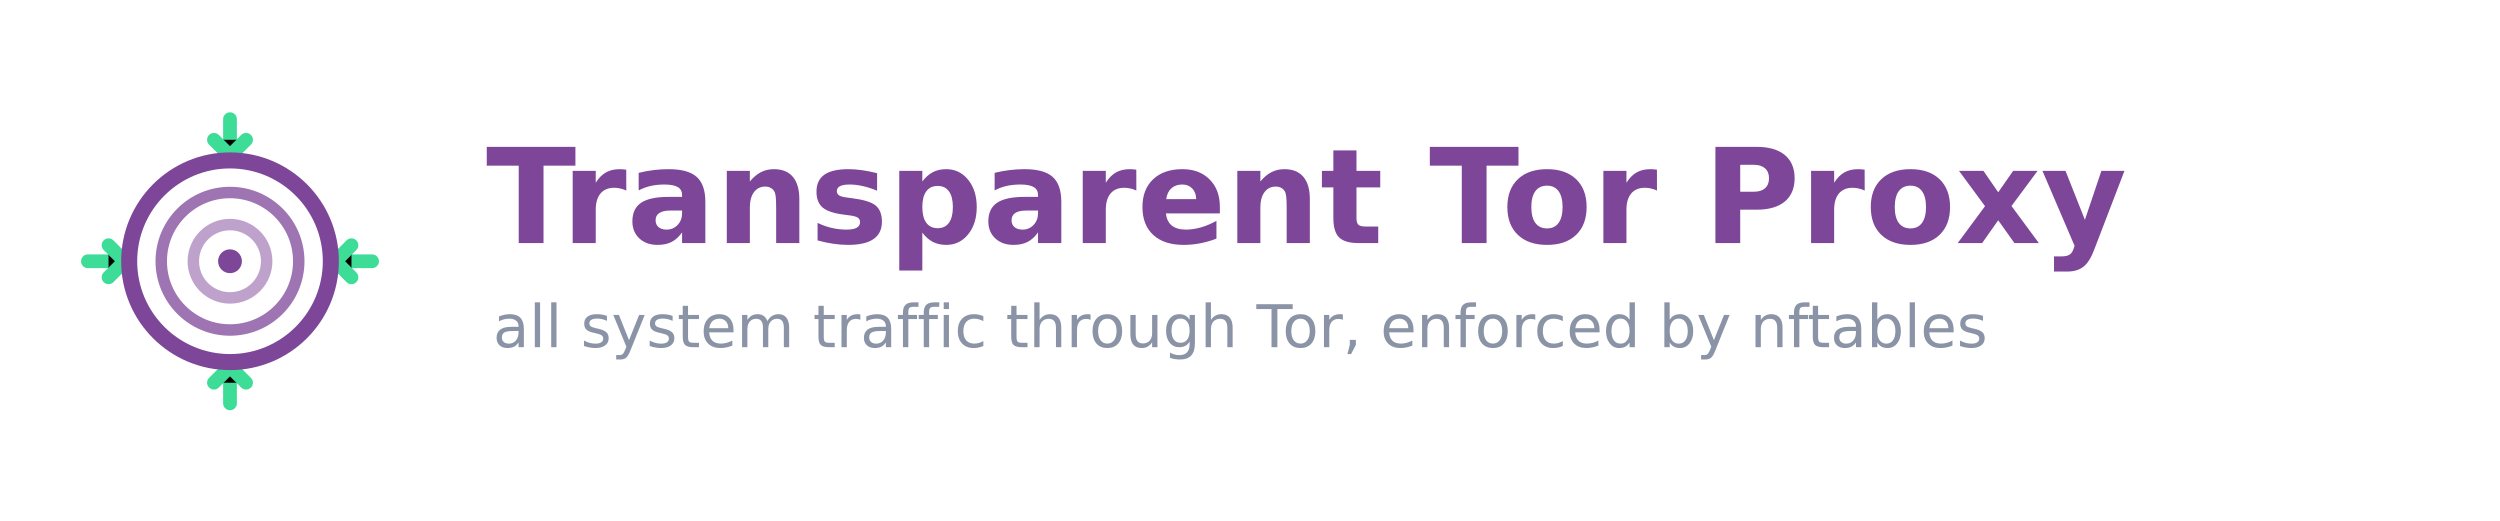
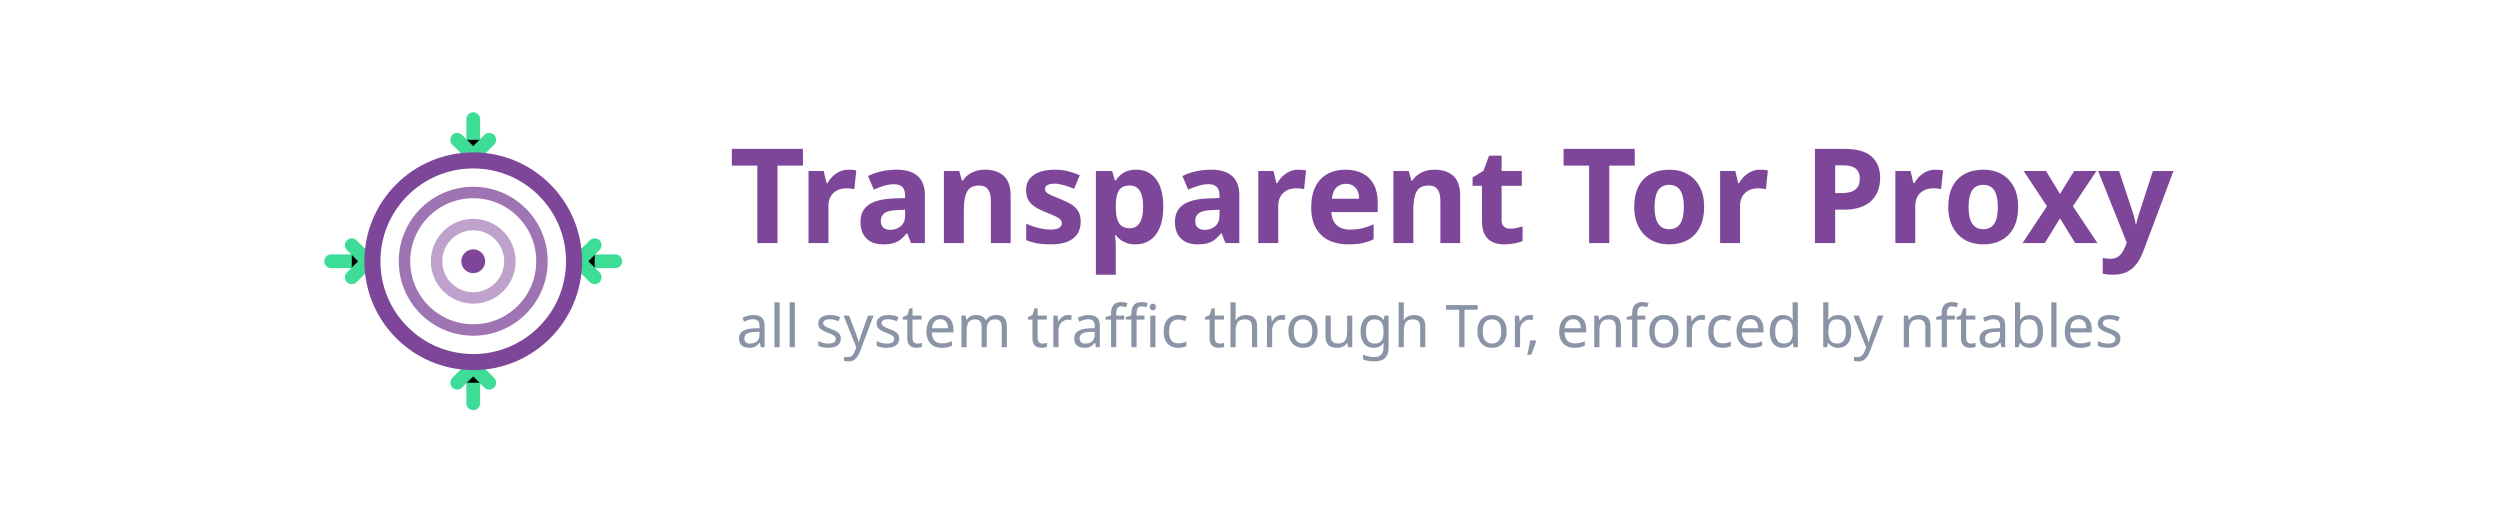
<svg xmlns="http://www.w3.org/2000/svg" viewBox="0 0 720 150" width="720" height="150" role="img" aria-label="TTP - Transparent Tor Proxy - all system traffic through Tor, enforced by nftables">
-   <g transform="translate(24,33) scale(1.32)">
-     <g stroke="#3DDC97" stroke-width="3" stroke-linecap="round" stroke-linejoin="round">
-       <path d="M32 1 V9" />
-       <path d="M28.5 5.5 L32 9 L35.5 5.5" />
-       <path d="M32 63 V55" />
-       <path d="M28.5 58.5 L32 55 L35.5 58.5" />
-       <path d="M1 32 H9" />
-       <path d="M5.5 28.5 L9 32 L5.5 35.5" />
-       <path d="M63 32 H55" />
-       <path d="M58.5 28.5 L55 32 L58.5 35.5" />
+   <g transform="translate(70.05,0)">
+     <g transform="translate(24,33) scale(1.32)">
+       <g stroke="#3DDC97" stroke-width="3" stroke-linecap="round" stroke-linejoin="round">
+         <path d="M32 1 V9" />
+         <path d="M28.5 5.5 L32 9 L35.5 5.5" />
+         <path d="M32 63 V55" />
+         <path d="M28.5 58.5 L32 55 L35.5 58.5" />
+         <path d="M1 32 H9" />
+         <path d="M5.5 28.5 L9 32 L5.5 35.5" />
+         <path d="M63 32 H55" />
+         <path d="M58.5 28.5 L55 32 L58.5 35.5" />
+       </g>
+       <circle cx="32" cy="32" r="22" fill="none" stroke="#7D4698" stroke-width="3.5" />
+       <circle cx="32" cy="32" r="15" fill="none" stroke="#7D4698" stroke-width="2.5" opacity="0.75" />
+       <circle cx="32" cy="32" r="8" fill="none" stroke="#7D4698" stroke-width="2.5" opacity="0.5" />
+       <circle cx="32" cy="32" r="2.6" fill="#7D4698" />
    </g>
-     <circle cx="32" cy="32" r="22" fill="none" stroke="#7D4698" stroke-width="3.5" />
-     <circle cx="32" cy="32" r="15" fill="none" stroke="#7D4698" stroke-width="2.5" opacity="0.75" />
-     <circle cx="32" cy="32" r="8" fill="none" stroke="#7D4698" stroke-width="2.5" opacity="0.5" />
-     <circle cx="32" cy="32" r="2.6" fill="#7D4698" />
-   </g>
-   <g font-family="'DejaVu Sans','Segoe UI',Helvetica,Arial,sans-serif">
-     <text x="140" y="70" font-size="38" font-weight="700" fill="#7D4698">Transparent Tor Proxy</text>
-     <text x="142" y="100" font-size="17" fill="#8A94A6">all system traffic through Tor, enforced by nftables</text>
+     <g>
+       <path fill="#7D4698" d="M153.87 70H148.06V47.69H140.72V42.87H161.2V47.69H153.87ZM174.28 48.87Q174.85 48.87 175.51 48.93Q176.18 48.99 176.56 49.1L175.99 54.46Q175.57 54.38 175 54.31Q174.43 54.23 173.63 54.23Q172.76 54.23 171.86 54.5Q170.97 54.76 170.21 55.37Q169.45 55.98 168.99 56.97Q168.54 57.95 168.54 59.47V70H162.8V49.25H167.17L168.01 52.75H168.27Q168.88 51.65 169.79 50.77Q170.7 49.9 171.84 49.38Q172.98 48.87 174.28 48.87ZM188.3 48.87Q192.21 48.87 194.26 50.72Q196.32 52.56 196.32 56.17V70H192.33L191.22 67.19H191.07Q190.2 68.29 189.27 69.01Q188.34 69.73 187.12 70.06Q185.9 70.38 184.16 70.38Q182.33 70.38 180.89 69.68Q179.44 68.97 178.61 67.53Q177.77 66.09 177.77 63.88Q177.77 60.61 180.13 58.98Q182.48 57.35 187.16 57.16L190.62 57.04V56.4Q190.62 54.53 189.78 53.79Q188.94 53.05 187.42 53.05Q186.02 53.05 184.54 53.51Q183.05 53.96 181.61 54.61L179.94 50.7Q181.57 49.86 183.68 49.37Q185.79 48.87 188.3 48.87ZM188.45 60.5Q185.75 60.58 184.69 61.37Q183.62 62.17 183.62 63.62Q183.62 64.95 184.37 65.57Q185.11 66.2 186.32 66.2Q188.15 66.2 189.38 65.14Q190.62 64.07 190.62 62.1V60.39ZM213.64 48.87Q217.06 48.87 219.04 50.66Q221.02 52.44 221.02 56.47V70H215.32V57.92Q215.32 55.67 214.5 54.55Q213.68 53.43 211.97 53.43Q209.39 53.43 208.46 55.2Q207.53 56.97 207.53 60.27V70H201.79V49.25H206.2L206.99 52.03H207.22Q207.91 51 208.88 50.3Q209.84 49.59 211.04 49.23Q212.24 48.87 213.64 48.87ZM241.19 63.88Q241.19 65.86 240.26 67.32Q239.33 68.78 237.43 69.58Q235.53 70.38 232.61 70.38Q230.4 70.38 228.73 70.09Q227.06 69.81 225.5 69.16V64.41Q227.17 65.21 229.11 65.67Q231.05 66.12 232.45 66.12Q234.2 66.12 234.98 65.63Q235.76 65.14 235.76 64.3Q235.76 63.73 235.38 63.27Q235 62.82 233.97 62.32Q232.95 61.83 231.09 61.11Q229.22 60.35 227.97 59.53Q226.72 58.71 226.09 57.57Q225.46 56.43 225.46 54.72Q225.46 51.87 227.72 50.37Q229.98 48.87 233.71 48.87Q235.72 48.87 237.45 49.29Q239.18 49.71 240.93 50.47L239.29 54.38Q237.85 53.74 236.33 53.32Q234.81 52.9 233.63 52.9Q232.34 52.9 231.62 53.3Q230.9 53.7 230.9 54.42Q230.9 54.95 231.29 55.37Q231.69 55.79 232.7 56.24Q233.71 56.7 235.53 57.42Q237.39 58.14 238.65 58.96Q239.9 59.78 240.55 60.94Q241.19 62.1 241.19 63.88ZM257.19 48.87Q260.8 48.87 262.89 51.59Q264.98 54.31 264.98 59.59Q264.98 63.08 263.98 65.52Q262.97 67.95 261.16 69.16Q259.36 70.38 257.04 70.38Q255.52 70.38 254.42 69.98Q253.32 69.58 252.57 68.99Q251.83 68.4 251.3 67.76H251.07Q251.15 68.44 251.23 69.33Q251.3 70.23 251.3 71.18V79.12H245.56V49.25H250.24L251.04 51.95H251.3Q251.87 51.08 252.65 50.39Q253.43 49.71 254.55 49.29Q255.67 48.87 257.19 48.87ZM255.29 53.43Q253.85 53.43 252.97 54.04Q252.1 54.65 251.72 55.86Q251.34 57.08 251.3 58.94V59.55Q251.3 61.53 251.66 62.91Q252.02 64.3 252.92 65.02Q253.81 65.74 255.33 65.74Q256.62 65.74 257.48 65.02Q258.33 64.3 258.75 62.91Q259.17 61.53 259.17 59.51Q259.17 56.43 258.2 54.93Q257.23 53.43 255.29 53.43ZM278.85 48.87Q282.77 48.87 284.82 50.72Q286.87 52.56 286.87 56.17V70H282.88L281.78 67.19H281.63Q280.75 68.29 279.82 69.01Q278.89 69.73 277.67 70.06Q276.46 70.38 274.71 70.38Q272.89 70.38 271.44 69.68Q270 68.97 269.16 67.53Q268.33 66.09 268.33 63.88Q268.33 60.61 270.68 58.98Q273.04 57.35 277.71 57.16L281.17 57.04V56.4Q281.17 54.53 280.33 53.79Q279.5 53.05 277.98 53.05Q276.57 53.05 275.09 53.51Q273.61 53.96 272.16 54.61L270.49 50.7Q272.13 49.86 274.24 49.37Q276.34 48.87 278.85 48.87ZM279 60.5Q276.31 60.58 275.24 61.37Q274.18 62.17 274.18 63.62Q274.18 64.95 274.92 65.57Q275.66 66.2 276.88 66.2Q278.7 66.2 279.93 65.14Q281.17 64.07 281.17 62.1V60.39ZM303.82 48.87Q304.39 48.87 305.05 48.93Q305.72 48.99 306.1 49.1L305.53 54.46Q305.11 54.38 304.54 54.31Q303.97 54.23 303.17 54.23Q302.3 54.23 301.4 54.5Q300.51 54.76 299.75 55.37Q298.99 55.98 298.54 56.97Q298.08 57.95 298.08 59.47V70H292.34V49.25H296.71L297.55 52.75H297.81Q298.42 51.65 299.33 50.77Q300.25 49.9 301.39 49.38Q302.53 48.87 303.82 48.87ZM317.42 48.87Q320.31 48.87 322.4 49.95Q324.49 51.04 325.61 53.15Q326.73 55.26 326.73 58.3V61.07H313.39Q313.47 63.43 314.84 64.78Q316.21 66.12 318.75 66.12Q320.69 66.12 322.29 65.74Q323.88 65.36 325.55 64.6V68.9Q324.03 69.66 322.34 70.02Q320.65 70.38 318.14 70.38Q315.07 70.38 312.69 69.24Q310.32 68.1 308.95 65.72Q307.58 63.35 307.58 59.78Q307.58 56.13 308.81 53.72Q310.05 51.3 312.27 50.09Q314.5 48.87 317.42 48.87ZM317.57 52.94Q315.86 52.94 314.8 54.02Q313.74 55.1 313.55 57.23H321.37Q321.37 55.98 320.96 55.03Q320.54 54.08 319.68 53.51Q318.83 52.94 317.57 52.94ZM343.11 48.87Q346.53 48.87 348.51 50.66Q350.48 52.44 350.48 56.47V70H344.78V57.92Q344.78 55.67 343.97 54.55Q343.15 53.43 341.44 53.43Q338.85 53.43 337.92 55.2Q336.99 56.97 336.99 60.27V70H331.25V49.25H335.66L336.46 52.03H336.69Q337.37 51 338.34 50.3Q339.31 49.59 340.51 49.23Q341.7 48.87 343.11 48.87ZM364.88 65.86Q365.83 65.86 366.71 65.67Q367.58 65.48 368.46 65.21V69.43Q367.54 69.81 366.19 70.09Q364.85 70.38 363.25 70.38Q361.39 70.38 359.93 69.77Q358.46 69.16 357.61 67.66Q356.75 66.16 356.75 63.5V53.51H354.05V51.11L357.17 49.21L358.8 44.84H362.41V49.25H368.23V53.51H362.41V63.5Q362.41 64.68 363.1 65.27Q363.78 65.86 364.88 65.86ZM393.42 70H387.61V47.69H380.27V42.87H400.76V47.69H393.42ZM420.74 59.59Q420.74 62.17 420.04 64.19Q419.34 66.2 418.03 67.57Q416.72 68.94 414.85 69.66Q412.99 70.38 410.64 70.38Q408.43 70.38 406.61 69.66Q404.78 68.94 403.45 67.57Q402.12 66.2 401.36 64.19Q400.6 62.17 400.6 59.59Q400.6 56.13 401.82 53.74Q403.04 51.34 405.32 50.11Q407.6 48.87 410.75 48.87Q413.68 48.87 415.92 50.11Q418.16 51.34 419.45 53.74Q420.74 56.13 420.74 59.59ZM406.46 59.59Q406.46 61.6 406.89 63.05Q407.33 64.49 408.26 65.25Q409.19 66.01 410.71 66.01Q412.19 66.01 413.12 65.25Q414.06 64.49 414.47 63.05Q414.89 61.6 414.89 59.59Q414.89 57.54 414.45 56.13Q414.02 54.72 413.11 53.98Q412.19 53.24 410.67 53.24Q408.47 53.24 407.46 54.88Q406.46 56.51 406.46 59.59ZM436.82 48.87Q437.39 48.87 438.05 48.93Q438.72 48.99 439.1 49.1L438.53 54.46Q438.11 54.38 437.54 54.31Q436.97 54.23 436.17 54.23Q435.3 54.23 434.4 54.5Q433.51 54.76 432.75 55.37Q431.99 55.98 431.54 56.97Q431.08 57.95 431.08 59.47V70H425.34V49.25H429.71L430.55 52.75H430.81Q431.42 51.65 432.33 50.77Q433.25 49.9 434.39 49.38Q435.53 48.87 436.82 48.87ZM461.18 42.87Q466.42 42.87 468.93 45.05Q471.44 47.24 471.44 51.23Q471.44 53.01 470.9 54.65Q470.37 56.28 469.14 57.59Q467.9 58.9 465.89 59.64Q463.87 60.39 460.95 60.39H458.48V70H452.66V42.87ZM460.99 47.62H458.48V55.6H460.42Q462.01 55.6 463.17 55.2Q464.33 54.8 464.96 53.87Q465.58 52.94 465.58 51.42Q465.58 49.59 464.46 48.61Q463.34 47.62 460.99 47.62ZM487.28 48.87Q487.85 48.87 488.52 48.93Q489.18 48.99 489.56 49.1L488.99 54.46Q488.57 54.38 488 54.31Q487.43 54.23 486.64 54.23Q485.76 54.23 484.87 54.5Q483.98 54.76 483.22 55.37Q482.46 55.98 482 56.97Q481.54 57.95 481.54 59.47V70H475.81V49.25H480.18L481.01 52.75H481.28Q481.89 51.65 482.8 50.77Q483.71 49.9 484.85 49.38Q485.99 48.87 487.28 48.87ZM511.18 59.59Q511.18 62.17 510.48 64.19Q509.78 66.2 508.47 67.57Q507.16 68.94 505.29 69.66Q503.43 70.38 501.08 70.38Q498.87 70.38 497.05 69.66Q495.22 68.94 493.89 67.57Q492.56 66.2 491.8 64.19Q491.04 62.17 491.04 59.59Q491.04 56.13 492.26 53.74Q493.48 51.34 495.76 50.11Q498.04 48.87 501.19 48.87Q504.12 48.87 506.36 50.11Q508.6 51.34 509.89 53.74Q511.18 56.13 511.18 59.59ZM496.9 59.59Q496.9 61.6 497.33 63.05Q497.77 64.49 498.7 65.25Q499.63 66.01 501.15 66.01Q502.63 66.01 503.56 65.25Q504.5 64.49 504.91 63.05Q505.33 61.6 505.33 59.59Q505.33 57.54 504.89 56.13Q504.46 54.72 503.55 53.98Q502.63 53.24 501.11 53.24Q498.91 53.24 497.9 54.88Q496.9 56.51 496.9 59.59ZM519.47 59.4 512.78 49.25H519.2L523.23 55.86L527.3 49.25H533.72L526.95 59.4L534.02 70H527.6L523.23 62.89L518.86 70H512.44ZM534.21 49.25H540.25L544.17 61.11Q544.36 61.68 544.53 62.27Q544.7 62.86 544.83 63.46Q544.97 64.07 545.04 64.64H545.19Q545.31 63.84 545.59 62.89Q545.88 61.94 546.14 61.11L549.98 49.25H555.91L547.4 71.9Q546.56 74.22 545.4 75.83Q544.24 77.45 542.57 78.28Q540.9 79.12 538.43 79.12Q537.48 79.12 536.76 79.03Q536.04 78.93 535.54 78.82V74.29Q535.96 74.37 536.55 74.45Q537.14 74.52 537.78 74.52Q538.96 74.52 539.76 74.05Q540.56 73.57 541.09 72.79Q541.62 72.01 542 71.03L542.46 69.85Z" />
+       <path fill="#8A94A6" d="M146.9 90.73Q148.56 90.73 149.36 91.47Q150.16 92.2 150.16 93.8V100H149.07L148.78 98.71H148.72Q148.32 99.2 147.91 99.53Q147.49 99.86 146.96 100.02Q146.42 100.17 145.66 100.17Q144.84 100.17 144.18 99.88Q143.53 99.59 143.16 98.99Q142.78 98.39 142.78 97.47Q142.78 96.11 143.85 95.37Q144.92 94.63 147.15 94.56L148.7 94.51V93.97Q148.7 92.83 148.2 92.38Q147.71 91.94 146.81 91.94Q146.1 91.94 145.45 92.15Q144.81 92.37 144.24 92.64L143.78 91.52Q144.38 91.19 145.2 90.96Q146.01 90.73 146.9 90.73ZM147.34 95.6Q145.64 95.67 144.98 96.14Q144.33 96.62 144.33 97.48Q144.33 98.25 144.8 98.61Q145.26 98.96 146 98.96Q147.15 98.96 147.92 98.33Q148.68 97.69 148.68 96.36V95.55ZM154.48 100H152.98V87.08H154.48ZM158.86 100H157.37V87.08H158.86ZM172.11 97.48Q172.11 98.37 171.67 98.96Q171.22 99.56 170.41 99.86Q169.59 100.17 168.47 100.17Q167.52 100.17 166.83 100.02Q166.14 99.86 165.61 99.59V98.23Q166.16 98.5 166.93 98.73Q167.7 98.96 168.5 98.96Q169.64 98.96 170.15 98.6Q170.66 98.23 170.66 97.62Q170.66 97.28 170.48 97.01Q170.29 96.74 169.8 96.46Q169.32 96.19 168.42 95.85Q167.53 95.51 166.91 95.17Q166.28 94.83 165.94 94.36Q165.6 93.88 165.6 93.13Q165.6 91.98 166.54 91.35Q167.48 90.72 169.01 90.72Q169.85 90.72 170.57 90.88Q171.29 91.04 171.92 91.33L171.41 92.52Q170.83 92.28 170.2 92.11Q169.57 91.94 168.91 91.94Q167.99 91.94 167.51 92.24Q167.02 92.54 167.02 93.05Q167.02 93.42 167.25 93.68Q167.47 93.95 167.98 94.19Q168.5 94.44 169.37 94.78Q170.24 95.1 170.85 95.44Q171.46 95.78 171.78 96.27Q172.11 96.75 172.11 97.48ZM172.89 90.89H174.49L176.46 96.07Q176.63 96.53 176.77 96.96Q176.92 97.38 177.04 97.78Q177.16 98.18 177.22 98.56H177.29Q177.39 98.13 177.62 97.44Q177.84 96.75 178.07 96.06L179.93 90.89H181.54L177.62 101.26Q177.29 102.11 176.86 102.75Q176.43 103.38 175.8 103.73Q175.18 104.08 174.3 104.08Q173.89 104.08 173.59 104.04Q173.28 104 173.06 103.94V102.75Q173.25 102.79 173.51 102.82Q173.77 102.86 174.06 102.86Q174.59 102.86 174.97 102.66Q175.35 102.47 175.63 102.1Q175.9 101.73 176.09 101.24L176.56 100.03ZM188.92 97.48Q188.92 98.37 188.48 98.96Q188.04 99.56 187.22 99.86Q186.4 100.17 185.28 100.17Q184.33 100.17 183.64 100.02Q182.95 99.86 182.43 99.59V98.23Q182.97 98.5 183.74 98.73Q184.52 98.96 185.32 98.96Q186.46 98.96 186.97 98.6Q187.47 98.23 187.47 97.62Q187.47 97.28 187.29 97.01Q187.1 96.74 186.62 96.46Q186.13 96.19 185.23 95.85Q184.35 95.51 183.72 95.17Q183.09 94.83 182.75 94.36Q182.41 93.88 182.41 93.13Q182.41 91.98 183.35 91.35Q184.3 90.72 185.83 90.72Q186.66 90.72 187.38 90.88Q188.1 91.04 188.73 91.33L188.22 92.52Q187.65 92.28 187.02 92.11Q186.39 91.94 185.72 91.94Q184.81 91.94 184.32 92.24Q183.84 92.54 183.84 93.05Q183.84 93.42 184.06 93.68Q184.28 93.95 184.8 94.19Q185.32 94.44 186.18 94.78Q187.05 95.1 187.66 95.44Q188.27 95.78 188.6 96.27Q188.92 96.75 188.92 97.48ZM194.17 98.95Q194.51 98.95 194.87 98.89Q195.23 98.83 195.45 98.76V99.9Q195.21 100.02 194.77 100.09Q194.33 100.17 193.92 100.17Q193.2 100.17 192.6 99.92Q192 99.68 191.62 99.06Q191.25 98.45 191.25 97.35V92.04H189.96V91.33L191.27 90.73L191.86 88.8H192.75V90.89H195.38V92.04H192.75V97.31Q192.75 98.15 193.14 98.55Q193.54 98.95 194.17 98.95ZM200.79 90.72Q201.96 90.72 202.8 91.23Q203.64 91.74 204.09 92.66Q204.54 93.59 204.54 94.83V95.73H198.3Q198.34 97.28 199.09 98.09Q199.85 98.89 201.21 98.89Q202.08 98.89 202.75 98.73Q203.42 98.57 204.13 98.27V99.58Q203.44 99.88 202.76 100.03Q202.08 100.17 201.14 100.17Q199.85 100.17 198.86 99.64Q197.86 99.12 197.31 98.07Q196.76 97.03 196.76 95.51Q196.76 94.02 197.26 92.94Q197.76 91.87 198.67 91.3Q199.58 90.72 200.79 90.72ZM200.77 91.94Q199.7 91.94 199.08 92.63Q198.46 93.32 198.34 94.54H202.98Q202.98 93.76 202.74 93.18Q202.5 92.61 202.02 92.27Q201.53 91.94 200.77 91.94ZM216.85 90.72Q218.4 90.72 219.16 91.51Q219.93 92.3 219.93 94.07V100H218.45V94.14Q218.45 93.06 218 92.52Q217.55 91.98 216.6 91.98Q215.27 91.98 214.7 92.74Q214.13 93.51 214.13 94.97V100H212.65V94.14Q212.65 93.42 212.45 92.94Q212.24 92.45 211.84 92.21Q211.43 91.98 210.78 91.98Q209.86 91.98 209.34 92.36Q208.81 92.74 208.58 93.47Q208.35 94.2 208.35 95.27V100H206.85V90.89H208.06L208.28 92.13H208.37Q208.66 91.65 209.07 91.34Q209.49 91.02 210 90.87Q210.51 90.72 211.05 90.72Q212.11 90.72 212.81 91.09Q213.52 91.47 213.84 92.25H213.93Q214.39 91.47 215.18 91.09Q215.97 90.72 216.85 90.72ZM230.21 98.95Q230.55 98.95 230.91 98.89Q231.27 98.83 231.49 98.76V99.9Q231.25 100.02 230.81 100.09Q230.37 100.17 229.96 100.17Q229.24 100.17 228.64 99.92Q228.04 99.68 227.66 99.06Q227.29 98.45 227.29 97.35V92.04H226V91.33L227.31 90.73L227.9 88.8H228.79V90.89H231.42V92.04H228.79V97.31Q228.79 98.15 229.18 98.55Q229.58 98.95 230.21 98.95ZM237.56 90.72Q237.81 90.72 238.11 90.74Q238.41 90.77 238.63 90.82L238.44 92.2Q238.22 92.15 237.96 92.11Q237.69 92.08 237.46 92.08Q236.93 92.08 236.45 92.3Q235.98 92.52 235.6 92.92Q235.23 93.32 235.02 93.88Q234.8 94.44 234.8 95.14V100H233.31V90.89H234.53L234.7 92.55H234.77Q235.06 92.04 235.47 91.63Q235.87 91.21 236.4 90.96Q236.93 90.72 237.56 90.72ZM243.44 90.73Q245.11 90.73 245.9 91.47Q246.7 92.2 246.7 93.8V100H245.62L245.33 98.71H245.26Q244.87 99.2 244.45 99.53Q244.03 99.86 243.5 100.02Q242.96 100.17 242.2 100.17Q241.38 100.17 240.73 99.88Q240.07 99.59 239.7 98.99Q239.33 98.39 239.33 97.47Q239.33 96.11 240.4 95.37Q241.47 94.63 243.69 94.56L245.24 94.51V93.97Q245.24 92.83 244.75 92.38Q244.25 91.94 243.35 91.94Q242.64 91.94 241.99 92.15Q241.35 92.37 240.79 92.64L240.33 91.52Q240.92 91.19 241.74 90.96Q242.56 90.73 243.44 90.73ZM243.88 95.6Q242.18 95.67 241.53 96.14Q240.87 96.62 240.87 97.48Q240.87 98.25 241.34 98.61Q241.81 98.96 242.54 98.96Q243.69 98.96 244.46 98.33Q245.22 97.69 245.22 96.36V95.55ZM253.72 92.04H251.43V100H249.93V92.04H248.34V91.35L249.93 90.84V90.31Q249.93 89.14 250.28 88.41Q250.63 87.67 251.29 87.34Q251.96 87 252.89 87Q253.44 87 253.89 87.09Q254.34 87.18 254.66 87.3L254.27 88.47Q254 88.39 253.64 88.3Q253.28 88.22 252.91 88.22Q252.16 88.22 251.79 88.72Q251.43 89.22 251.43 90.29V90.89H253.72ZM259.57 92.04H257.28V100H255.78V92.04H254.18V91.35L255.78 90.84V90.31Q255.78 89.14 256.13 88.41Q256.48 87.67 257.14 87.34Q257.8 87 258.74 87Q259.28 87 259.73 87.09Q260.18 87.18 260.51 87.3L260.12 88.47Q259.84 88.39 259.49 88.3Q259.13 88.22 258.76 88.22Q258.01 88.22 257.64 88.72Q257.28 89.22 257.28 90.29V90.89H259.57ZM262.72 90.89V100H261.22V90.89ZM261.99 87.47Q262.33 87.47 262.59 87.7Q262.85 87.93 262.85 88.42Q262.85 88.9 262.59 89.14Q262.33 89.38 261.99 89.38Q261.61 89.38 261.36 89.14Q261.1 88.9 261.1 88.42Q261.1 87.93 261.36 87.7Q261.61 87.47 261.99 87.47ZM269.26 100.17Q268.06 100.17 267.11 99.68Q266.17 99.18 265.63 98.15Q265.1 97.11 265.1 95.5Q265.1 93.81 265.66 92.76Q266.22 91.7 267.18 91.21Q268.14 90.72 269.36 90.72Q270.06 90.72 270.71 90.86Q271.35 91.01 271.76 91.21L271.3 92.45Q270.89 92.3 270.35 92.16Q269.81 92.03 269.33 92.03Q268.41 92.03 267.82 92.42Q267.22 92.81 266.93 93.57Q266.64 94.34 266.64 95.48Q266.64 96.57 266.93 97.33Q267.22 98.1 267.8 98.49Q268.38 98.88 269.25 98.88Q269.99 98.88 270.56 98.72Q271.13 98.57 271.61 98.35V99.68Q271.15 99.92 270.6 100.04Q270.04 100.17 269.26 100.17ZM281.23 98.95Q281.57 98.95 281.93 98.89Q282.28 98.83 282.5 98.76V99.9Q282.27 100.02 281.83 100.09Q281.38 100.17 280.98 100.17Q280.26 100.17 279.66 99.92Q279.05 99.68 278.68 99.06Q278.31 98.45 278.31 97.35V92.04H277.01V91.33L278.32 90.73L278.92 88.8H279.8V90.89H282.44V92.04H279.8V97.31Q279.8 98.15 280.2 98.55Q280.6 98.95 281.23 98.95ZM285.82 90.87Q285.82 91.19 285.79 91.53Q285.77 91.87 285.74 92.15H285.84Q286.13 91.67 286.57 91.36Q287.01 91.06 287.55 90.9Q288.1 90.73 288.68 90.73Q289.78 90.73 290.52 91.08Q291.26 91.43 291.63 92.16Q292.01 92.89 292.01 94.07V100H290.53V94.17Q290.53 93.06 290.04 92.52Q289.54 91.98 288.49 91.98Q287.47 91.98 286.89 92.36Q286.31 92.74 286.07 93.48Q285.82 94.22 285.82 95.29V100H284.32V87.08H285.82ZM299.08 90.72Q299.33 90.72 299.63 90.74Q299.93 90.77 300.15 90.82L299.96 92.2Q299.74 92.15 299.48 92.11Q299.22 92.08 298.98 92.08Q298.45 92.08 297.97 92.3Q297.5 92.52 297.12 92.92Q296.75 93.32 296.54 93.88Q296.33 94.44 296.33 95.14V100H294.83V90.89H296.05L296.22 92.55H296.29Q296.58 92.04 296.99 91.63Q297.4 91.21 297.92 90.96Q298.45 90.72 299.08 90.72ZM309.43 95.43Q309.43 96.57 309.14 97.44Q308.84 98.32 308.29 98.93Q307.73 99.54 306.94 99.86Q306.15 100.17 305.18 100.17Q304.28 100.17 303.52 99.86Q302.75 99.54 302.19 98.93Q301.63 98.32 301.32 97.44Q301 96.57 301 95.43Q301 93.91 301.51 92.87Q302.02 91.82 302.97 91.27Q303.93 90.72 305.23 90.72Q306.48 90.72 307.42 91.27Q308.36 91.82 308.9 92.87Q309.43 93.91 309.43 95.43ZM302.55 95.43Q302.55 96.5 302.83 97.29Q303.11 98.08 303.7 98.5Q304.3 98.93 305.22 98.93Q306.14 98.93 306.73 98.5Q307.33 98.08 307.61 97.29Q307.89 96.5 307.89 95.43Q307.89 94.34 307.6 93.57Q307.31 92.81 306.72 92.39Q306.14 91.98 305.2 91.98Q303.81 91.98 303.18 92.89Q302.55 93.81 302.55 95.43ZM319.41 90.89V100H318.19L317.97 98.79H317.9Q317.61 99.27 317.15 99.58Q316.69 99.88 316.15 100.03Q315.6 100.17 315.01 100.17Q313.92 100.17 313.18 99.82Q312.44 99.47 312.07 98.74Q311.69 98.01 311.69 96.86V90.89H313.21V96.75Q313.21 97.84 313.7 98.38Q314.19 98.93 315.23 98.93Q316.25 98.93 316.84 98.55Q317.42 98.16 317.67 97.42Q317.92 96.69 317.92 95.63V90.89ZM325.53 90.72Q326.43 90.72 327.16 91.06Q327.88 91.4 328.39 92.09H328.47L328.68 90.89H329.87V100.15Q329.87 101.44 329.42 102.32Q328.98 103.2 328.08 103.64Q327.18 104.08 325.79 104.08Q324.8 104.08 323.98 103.94Q323.15 103.79 322.51 103.5V102.12Q323.15 102.47 324.02 102.65Q324.89 102.84 325.87 102.84Q327.04 102.84 327.72 102.15Q328.39 101.46 328.39 100.27V99.92Q328.39 99.71 328.4 99.33Q328.42 98.95 328.44 98.79H328.37Q327.89 99.49 327.19 99.83Q326.48 100.17 325.55 100.17Q323.78 100.17 322.79 98.93Q321.79 97.69 321.79 95.46Q321.79 93.28 322.79 92Q323.78 90.72 325.53 90.72ZM325.74 91.98Q324.97 91.98 324.44 92.38Q323.9 92.79 323.62 93.57Q323.34 94.36 323.34 95.48Q323.34 97.16 323.96 98.05Q324.58 98.95 325.77 98.95Q326.47 98.95 326.96 98.77Q327.45 98.59 327.78 98.21Q328.1 97.82 328.25 97.23Q328.4 96.63 328.4 95.82V95.46Q328.4 94.22 328.12 93.45Q327.84 92.69 327.25 92.33Q326.65 91.98 325.74 91.98ZM334.25 90.87Q334.25 91.19 334.23 91.53Q334.2 91.87 334.17 92.15H334.27Q334.56 91.67 335 91.36Q335.44 91.06 335.99 90.9Q336.53 90.73 337.11 90.73Q338.21 90.73 338.95 91.08Q339.69 91.43 340.07 92.16Q340.44 92.89 340.44 94.07V100H338.96V94.17Q338.96 93.06 338.47 92.52Q337.98 91.98 336.92 91.98Q335.9 91.98 335.32 92.36Q334.75 92.74 334.5 93.48Q334.25 94.22 334.25 95.29V100H332.76V87.08H334.25ZM351.73 100H350.2V89.2H346.41V87.86H355.5V89.2H351.73ZM363.87 95.43Q363.87 96.57 363.57 97.44Q363.27 98.32 362.72 98.93Q362.17 99.54 361.38 99.86Q360.59 100.17 359.62 100.17Q358.72 100.17 357.95 99.86Q357.19 99.54 356.62 98.93Q356.06 98.32 355.75 97.44Q355.44 96.57 355.44 95.43Q355.44 93.91 355.94 92.87Q356.45 91.82 357.41 91.27Q358.36 90.72 359.67 90.72Q360.91 90.72 361.85 91.27Q362.8 91.82 363.33 92.87Q363.87 93.91 363.87 95.43ZM356.98 95.43Q356.98 96.5 357.26 97.29Q357.54 98.08 358.14 98.5Q358.73 98.93 359.65 98.93Q360.57 98.93 361.16 98.5Q361.76 98.08 362.04 97.29Q362.32 96.5 362.32 95.43Q362.32 94.34 362.03 93.57Q361.74 92.81 361.16 92.39Q360.57 91.98 359.63 91.98Q358.24 91.98 357.61 92.89Q356.98 93.81 356.98 95.43ZM370.48 90.72Q370.74 90.72 371.03 90.74Q371.33 90.77 371.55 90.82L371.36 92.2Q371.14 92.15 370.88 92.11Q370.62 92.08 370.38 92.08Q369.85 92.08 369.38 92.3Q368.9 92.52 368.52 92.92Q368.15 93.32 367.94 93.88Q367.73 94.44 367.73 95.14V100H366.23V90.89H367.45L367.62 92.55H367.69Q367.98 92.04 368.39 91.63Q368.8 91.21 369.32 90.96Q369.85 90.72 370.48 90.72ZM372.35 98.22Q372.2 98.81 371.96 99.51Q371.72 100.2 371.44 100.89Q371.16 101.58 370.89 102.19H369.78Q369.95 101.55 370.11 100.81Q370.28 100.07 370.41 99.35Q370.55 98.62 370.63 98.03H372.23ZM383.03 90.72Q384.2 90.72 385.04 91.23Q385.88 91.74 386.33 92.66Q386.78 93.59 386.78 94.83V95.73H380.54Q380.58 97.28 381.33 98.09Q382.09 98.89 383.45 98.89Q384.32 98.89 384.99 98.73Q385.66 98.57 386.38 98.27V99.58Q385.68 99.88 385 100.03Q384.32 100.17 383.38 100.17Q382.09 100.17 381.1 99.64Q380.1 99.12 379.55 98.07Q379 97.03 379 95.51Q379 94.02 379.5 92.94Q380 91.87 380.91 91.3Q381.82 90.72 383.03 90.72ZM383.01 91.94Q381.94 91.94 381.32 92.63Q380.7 93.32 380.58 94.54H385.22Q385.22 93.76 384.98 93.18Q384.74 92.61 384.26 92.27Q383.77 91.94 383.01 91.94ZM393.48 90.72Q395.11 90.72 395.95 91.51Q396.78 92.3 396.78 94.07V100H395.3V94.17Q395.3 93.06 394.81 92.52Q394.31 91.98 393.26 91.98Q391.75 91.98 391.17 92.83Q390.59 93.68 390.59 95.27V100H389.09V90.89H390.3L390.52 92.13H390.61Q390.91 91.65 391.36 91.34Q391.81 91.02 392.36 90.87Q392.9 90.72 393.48 90.72ZM403.8 92.04H401.5V100H400.01V92.04H398.41V91.35L400.01 90.84V90.31Q400.01 89.14 400.36 88.41Q400.71 87.67 401.37 87.34Q402.03 87 402.97 87Q403.51 87 403.96 87.09Q404.41 87.18 404.74 87.3L404.34 88.47Q404.07 88.39 403.72 88.3Q403.36 88.22 402.98 88.22Q402.24 88.22 401.87 88.72Q401.5 89.22 401.5 90.29V90.89H403.8ZM413.37 95.43Q413.37 96.57 413.07 97.44Q412.78 98.32 412.22 98.93Q411.67 99.54 410.88 99.86Q410.09 100.17 409.12 100.17Q408.22 100.17 407.46 99.86Q406.69 99.54 406.13 98.93Q405.57 98.32 405.25 97.44Q404.94 96.57 404.94 95.43Q404.94 93.91 405.45 92.87Q405.96 91.82 406.91 91.27Q407.86 90.72 409.17 90.72Q410.41 90.72 411.36 91.27Q412.3 91.82 412.84 92.87Q413.37 93.91 413.37 95.43ZM406.49 95.43Q406.49 96.5 406.77 97.29Q407.05 98.08 407.64 98.5Q408.24 98.93 409.16 98.93Q410.07 98.93 410.67 98.5Q411.26 98.08 411.54 97.29Q411.82 96.5 411.82 95.43Q411.82 94.34 411.54 93.57Q411.25 92.81 410.66 92.39Q410.07 91.98 409.14 91.98Q407.74 91.98 407.12 92.89Q406.49 93.81 406.49 95.43ZM419.98 90.72Q420.24 90.72 420.54 90.74Q420.83 90.77 421.06 90.82L420.87 92.2Q420.65 92.15 420.38 92.11Q420.12 92.08 419.88 92.08Q419.36 92.08 418.88 92.3Q418.4 92.52 418.03 92.92Q417.66 93.32 417.44 93.88Q417.23 94.44 417.23 95.14V100H415.73V90.89H416.96L417.13 92.55H417.2Q417.49 92.04 417.89 91.63Q418.3 91.21 418.83 90.96Q419.36 90.72 419.98 90.72ZM426.07 100.17Q424.86 100.17 423.92 99.68Q422.98 99.18 422.44 98.15Q421.91 97.11 421.91 95.5Q421.91 93.81 422.47 92.76Q423.03 91.7 423.99 91.21Q424.95 90.72 426.17 90.72Q426.87 90.72 427.51 90.86Q428.16 91.01 428.57 91.21L428.11 92.45Q427.7 92.3 427.16 92.16Q426.61 92.03 426.14 92.03Q425.22 92.03 424.62 92.42Q424.03 92.81 423.74 93.57Q423.45 94.34 423.45 95.48Q423.45 96.57 423.74 97.33Q424.03 98.1 424.61 98.49Q425.19 98.88 426.05 98.88Q426.8 98.88 427.37 98.72Q427.94 98.57 428.42 98.35V99.68Q427.96 99.92 427.4 100.04Q426.85 100.17 426.07 100.17ZM434.09 90.72Q435.27 90.72 436.11 91.23Q436.95 91.74 437.4 92.66Q437.85 93.59 437.85 94.83V95.73H431.61Q431.65 97.28 432.4 98.09Q433.16 98.89 434.52 98.89Q435.39 98.89 436.06 98.73Q436.73 98.57 437.44 98.27V99.58Q436.75 99.88 436.07 100.03Q435.39 100.17 434.45 100.17Q433.16 100.17 432.16 99.64Q431.17 99.12 430.62 98.07Q430.06 97.03 430.06 95.51Q430.06 94.02 430.57 92.94Q431.07 91.87 431.98 91.3Q432.89 90.72 434.09 90.72ZM434.08 91.94Q433.01 91.94 432.39 92.63Q431.76 93.32 431.65 94.54H436.29Q436.29 93.76 436.05 93.18Q435.81 92.61 435.33 92.27Q434.84 91.94 434.08 91.94ZM443.39 100.17Q441.69 100.17 440.67 98.99Q439.65 97.81 439.65 95.46Q439.65 93.11 440.68 91.92Q441.71 90.72 443.41 90.72Q444.12 90.72 444.65 90.9Q445.18 91.08 445.57 91.38Q445.96 91.69 446.23 92.06H446.33Q446.32 91.84 446.27 91.41Q446.23 90.97 446.23 90.72V87.08H447.73V100H446.52L446.3 98.78H446.23Q445.96 99.17 445.57 99.48Q445.18 99.8 444.64 99.98Q444.11 100.17 443.39 100.17ZM443.63 98.93Q445.08 98.93 445.66 98.14Q446.25 97.35 446.25 95.75V95.48Q446.25 93.78 445.69 92.87Q445.13 91.96 443.61 91.96Q442.41 91.96 441.8 92.92Q441.2 93.88 441.2 95.5Q441.2 97.13 441.8 98.03Q442.41 98.93 443.63 98.93ZM456.53 90.22Q456.53 90.8 456.51 91.3Q456.48 91.81 456.45 92.09H456.53Q456.93 91.52 457.61 91.13Q458.29 90.73 459.36 90.73Q461.06 90.73 462.08 91.92Q463.11 93.1 463.11 95.44Q463.11 97.01 462.65 98.06Q462.18 99.12 461.33 99.64Q460.48 100.17 459.36 100.17Q458.29 100.17 457.61 99.78Q456.93 99.39 456.53 98.84H456.42L456.11 100H455.04V87.08H456.53ZM459.1 91.98Q458.13 91.98 457.57 92.34Q457.01 92.71 456.77 93.46Q456.53 94.22 456.53 95.39V95.46Q456.53 97.14 457.09 98.04Q457.64 98.93 459.13 98.93Q460.36 98.93 460.96 98.03Q461.57 97.13 461.57 95.43Q461.57 93.71 460.96 92.84Q460.36 91.98 459.1 91.98ZM463.73 90.89H465.32L467.3 96.07Q467.47 96.53 467.61 96.96Q467.75 97.38 467.87 97.78Q467.99 98.18 468.06 98.56H468.13Q468.23 98.13 468.45 97.44Q468.67 96.75 468.91 96.06L470.76 90.89H472.38L468.45 101.26Q468.13 102.11 467.69 102.75Q467.26 103.38 466.64 103.73Q466.02 104.08 465.14 104.08Q464.73 104.08 464.42 104.04Q464.12 104 463.9 103.94V102.75Q464.08 102.79 464.35 102.82Q464.61 102.86 464.9 102.86Q465.43 102.86 465.81 102.66Q466.19 102.47 466.46 102.1Q466.73 101.73 466.92 101.24L467.4 100.03ZM482.63 90.72Q484.26 90.72 485.09 91.51Q485.93 92.3 485.93 94.07V100H484.45V94.17Q484.45 93.06 483.95 92.52Q483.46 91.98 482.41 91.98Q480.89 91.98 480.32 92.83Q479.74 93.68 479.74 95.27V100H478.24V90.89H479.45L479.67 92.13H479.76Q480.06 91.65 480.51 91.34Q480.96 91.02 481.51 90.87Q482.05 90.72 482.63 90.72ZM492.95 92.04H490.65V100H489.16V92.04H487.56V91.35L489.16 90.84V90.31Q489.16 89.14 489.51 88.41Q489.85 87.67 490.52 87.34Q491.18 87 492.12 87Q492.66 87 493.11 87.09Q493.56 87.18 493.88 87.3L493.49 88.47Q493.22 88.39 492.86 88.3Q492.51 88.22 492.13 88.22Q491.38 88.22 491.02 88.72Q490.65 89.22 490.65 90.29V90.89H492.95ZM497.64 98.95Q497.98 98.95 498.34 98.89Q498.69 98.83 498.92 98.76V99.9Q498.68 100.02 498.24 100.09Q497.79 100.17 497.39 100.17Q496.67 100.17 496.07 99.92Q495.46 99.68 495.09 99.06Q494.72 98.45 494.72 97.35V92.04H493.42V91.33L494.73 90.73L495.33 88.8H496.21V90.89H498.85V92.04H496.21V97.31Q496.21 98.15 496.61 98.55Q497.01 98.95 497.64 98.95ZM504.19 90.73Q505.85 90.73 506.65 91.47Q507.45 92.2 507.45 93.8V100H506.36L506.07 98.71H506Q505.61 99.2 505.2 99.53Q504.78 99.86 504.24 100.02Q503.71 100.17 502.94 100.17Q502.13 100.17 501.47 99.88Q500.82 99.59 500.45 98.99Q500.07 98.39 500.07 97.47Q500.07 96.11 501.14 95.37Q502.21 94.63 504.44 94.56L505.99 94.51V93.97Q505.99 92.83 505.49 92.38Q505 91.94 504.1 91.94Q503.39 91.94 502.74 92.15Q502.09 92.37 501.53 92.64L501.07 91.52Q501.67 91.19 502.49 90.96Q503.3 90.73 504.19 90.73ZM504.63 95.6Q502.93 95.67 502.27 96.14Q501.62 96.62 501.62 97.48Q501.62 98.25 502.09 98.61Q502.55 98.96 503.28 98.96Q504.44 98.96 505.21 98.33Q505.97 97.69 505.97 96.36V95.55ZM511.77 90.22Q511.77 90.8 511.74 91.3Q511.72 91.81 511.68 92.09H511.77Q512.16 91.52 512.84 91.13Q513.52 90.73 514.59 90.73Q516.29 90.73 517.32 91.92Q518.35 93.1 518.35 95.44Q518.35 97.01 517.88 98.06Q517.41 99.12 516.56 99.64Q515.71 100.17 514.59 100.17Q513.52 100.17 512.84 99.78Q512.16 99.39 511.77 98.84H511.65L511.34 100H510.27V87.08H511.77ZM514.33 91.98Q513.37 91.98 512.8 92.34Q512.24 92.71 512 93.46Q511.77 94.22 511.77 95.39V95.46Q511.77 97.14 512.32 98.04Q512.87 98.93 514.37 98.93Q515.59 98.93 516.2 98.03Q516.8 97.13 516.8 95.43Q516.8 93.71 516.2 92.84Q515.59 91.98 514.33 91.98ZM522.22 100H520.73V87.08H522.22ZM528.63 90.72Q529.8 90.72 530.65 91.23Q531.49 91.74 531.94 92.66Q532.39 93.59 532.39 94.83V95.73H526.15Q526.18 97.28 526.94 98.09Q527.7 98.89 529.06 98.89Q529.92 98.89 530.59 98.73Q531.27 98.57 531.98 98.27V99.58Q531.28 99.88 530.6 100.03Q529.92 100.17 528.99 100.17Q527.7 100.17 526.7 99.64Q525.71 99.12 525.15 98.07Q524.6 97.03 524.6 95.51Q524.6 94.02 525.1 92.94Q525.61 91.87 526.51 91.3Q527.42 90.72 528.63 90.72ZM528.61 91.94Q527.54 91.94 526.92 92.63Q526.3 93.32 526.18 94.54H530.82Q530.82 93.76 530.59 93.18Q530.35 92.61 529.86 92.27Q529.38 91.94 528.61 91.94ZM540.63 97.48Q540.63 98.37 540.19 98.96Q539.75 99.56 538.93 99.86Q538.12 100.17 537 100.17Q536.04 100.17 535.35 100.02Q534.67 99.86 534.14 99.59V98.23Q534.68 98.5 535.46 98.73Q536.23 98.96 537.03 98.96Q538.17 98.96 538.68 98.6Q539.19 98.23 539.19 97.62Q539.19 97.28 539 97.01Q538.81 96.74 538.33 96.46Q537.85 96.19 536.94 95.85Q536.06 95.51 535.43 95.17Q534.8 94.83 534.46 94.36Q534.12 93.88 534.12 93.13Q534.12 91.98 535.07 91.35Q536.01 90.72 537.54 90.72Q538.37 90.72 539.09 90.88Q539.82 91.04 540.45 91.33L539.94 92.52Q539.36 92.28 538.73 92.11Q538.1 91.94 537.44 91.94Q536.52 91.94 536.03 92.24Q535.55 92.54 535.55 93.05Q535.55 93.42 535.77 93.68Q535.99 93.95 536.51 94.19Q537.03 94.44 537.9 94.78Q538.76 95.1 539.38 95.44Q539.99 95.78 540.31 96.27Q540.63 96.75 540.63 97.48Z" />
+     </g>
  </g>
</svg>
